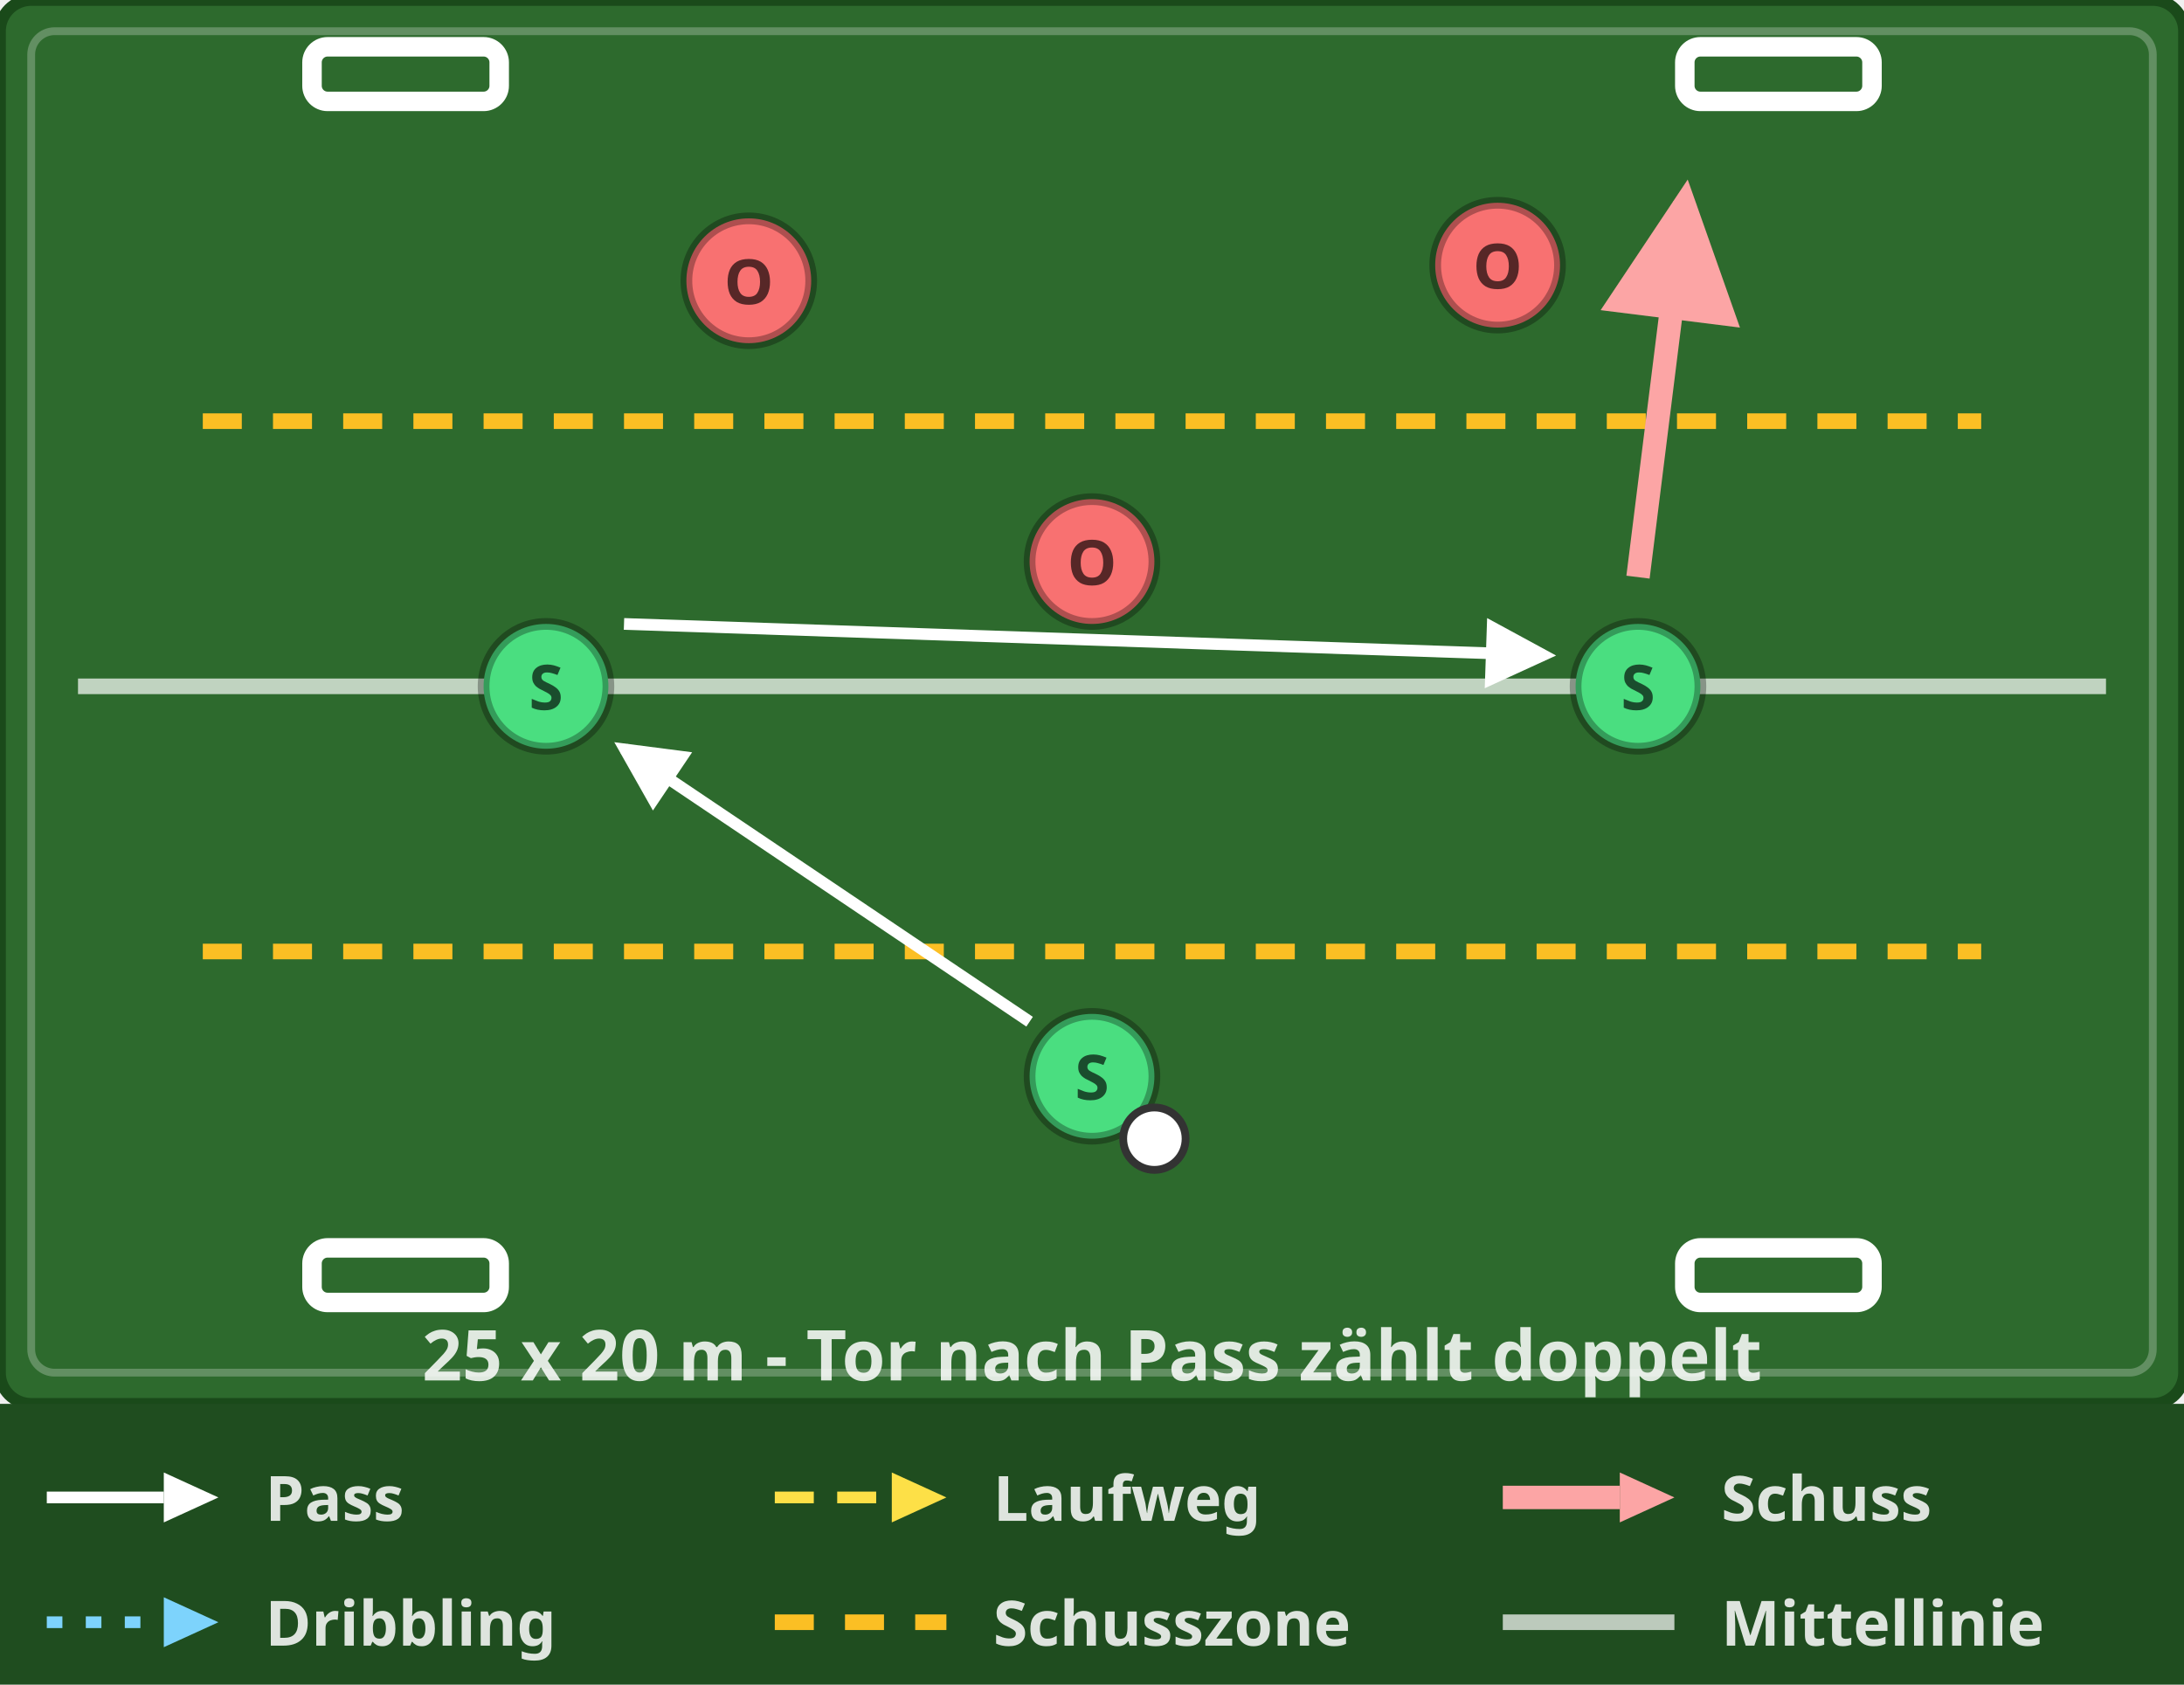
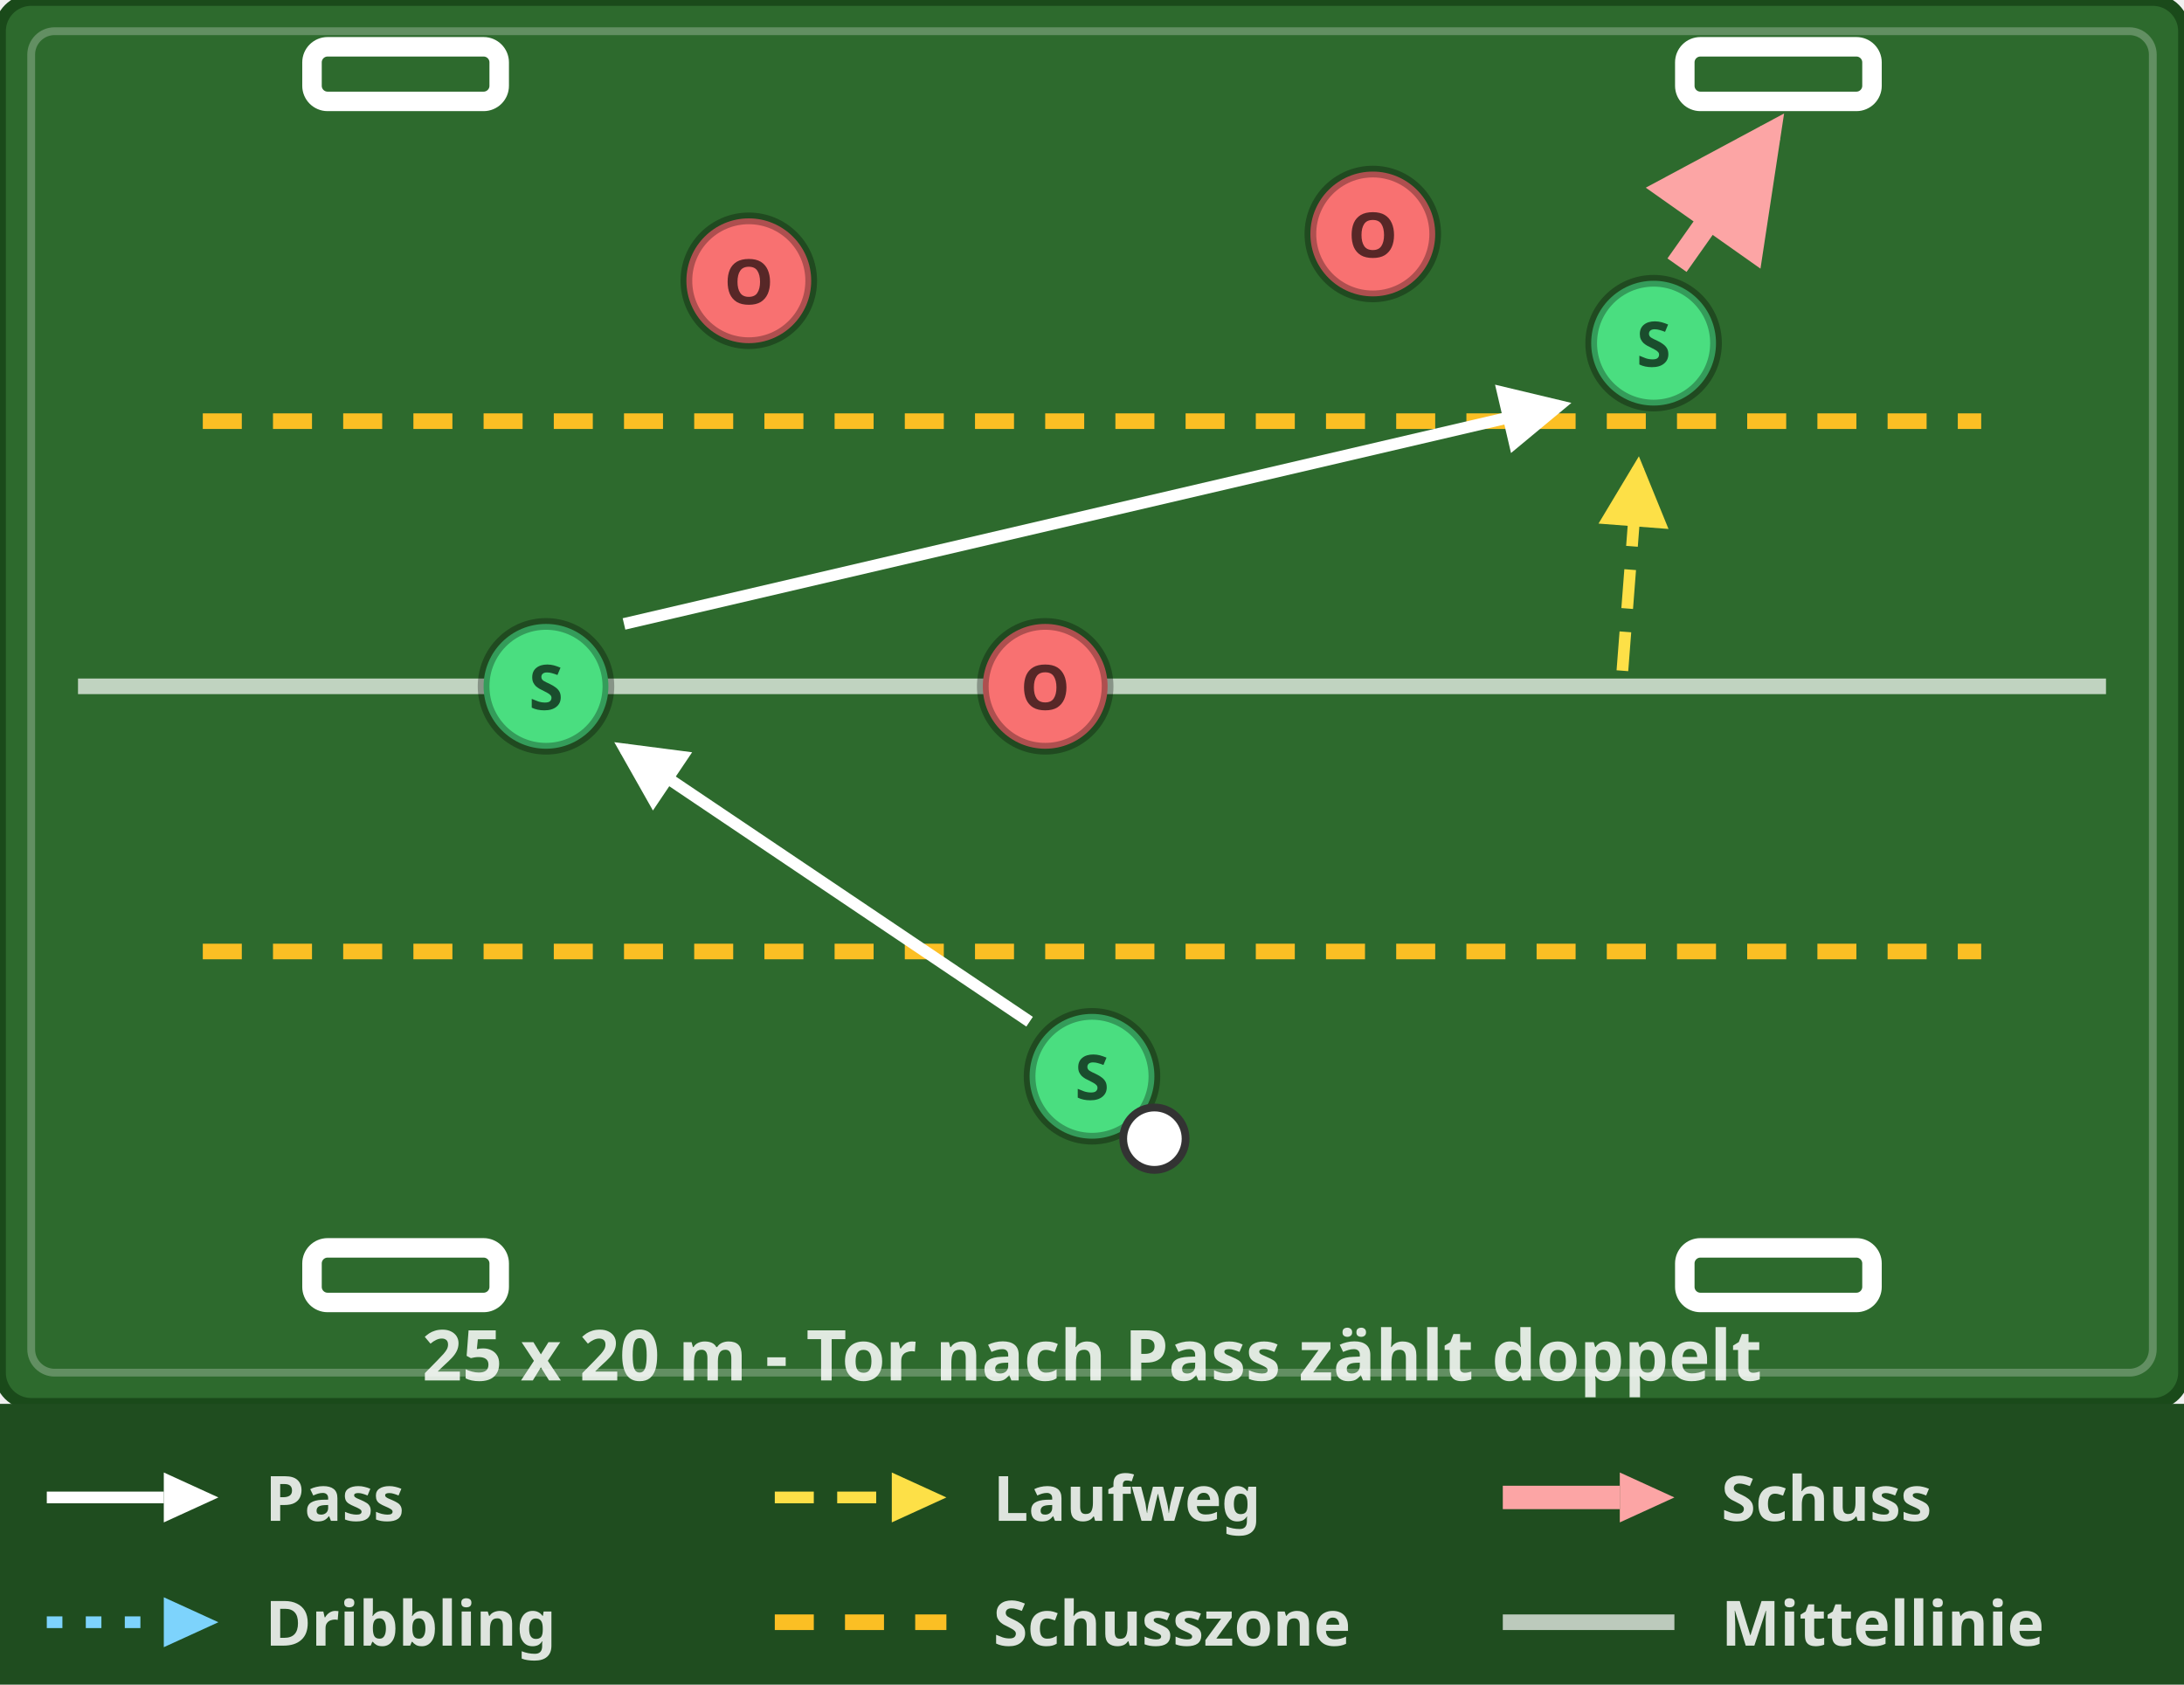
<svg xmlns="http://www.w3.org/2000/svg" viewBox="0 0 280 216" width="280" height="216">
  <defs />
  <rect width="280" height="180" rx="4" fill="#2d6a2d" stroke="#1a4a1a" stroke-width="1.5" />
  <rect x="4" y="4" width="272" height="172" rx="3" fill="none" stroke="rgba(255,255,255,.25)" stroke-width="1" />
  <defs>
    <marker id="arr-p" markerWidth="6" markerHeight="6" refX="5" refY="3" orient="auto">
      <path d="M0,0 L6,3 L0,6 Z" fill="#ffffff" />
    </marker>
    <marker id="arr-l" markerWidth="6" markerHeight="6" refX="5" refY="3" orient="auto">
      <path d="M0,0 L6,3 L0,6 Z" fill="#fde047" />
    </marker>
    <marker id="arr-s" markerWidth="6" markerHeight="6" refX="5" refY="3" orient="auto">
      <path d="M0,0 L6,3 L0,6 Z" fill="#fca5a5" />
    </marker>
    <marker id="arr-d" markerWidth="6" markerHeight="6" refX="5" refY="3" orient="auto">
      <path d="M0,0 L6,3 L0,6 Z" fill="#7dd3fc" />
    </marker>
  </defs>
  <line x1="10" y1="88" x2="270" y2="88" stroke="rgba(255,255,255,.7)" stroke-width="2" />
  <line x1="26" y1="54" x2="254" y2="54" stroke="#fbbf24" stroke-width="2" stroke-dasharray="5,4" />
  <line x1="26" y1="122" x2="254" y2="122" stroke="#fbbf24" stroke-width="2" stroke-dasharray="5,4" />
  <rect x="40" y="6" width="24" height="7" rx="2" fill="none" stroke="#fff" stroke-width="2.5" />
  <rect x="216" y="6" width="24" height="7" rx="2" fill="none" stroke="#fff" stroke-width="2.5" />
  <rect x="40" y="160" width="24" height="7" rx="2" fill="none" stroke="#fff" stroke-width="2.5" />
  <rect x="216" y="160" width="24" height="7" rx="2" fill="none" stroke="#fff" stroke-width="2.5" />
  <line x1="132" y1="131" x2="80" y2="96" stroke="#ffffff" stroke-width="1.5" marker-end="url(#arr-p)" />
-   <line x1="80" y1="80" x2="198" y2="84" stroke="#ffffff" stroke-width="1.5" marker-end="url(#arr-p)" />
-   <line x1="210" y1="74" x2="216" y2="26" stroke="#fca5a5" stroke-width="3" marker-end="url(#arr-s)" />
+   <line x1="80" y1="80" x2="200" y2="52" stroke="#ffffff" stroke-width="1.5" marker-end="url(#arr-p)" />
+   <line x1="208" y1="86" x2="210" y2="60" stroke="#fde047" stroke-width="1.5" stroke-dasharray="5,3" marker-end="url(#arr-l)" />
+   <line x1="215" y1="34" x2="227" y2="17" stroke="#fca5a5" stroke-width="3" marker-end="url(#arr-s)" />
  <circle cx="140" cy="138" r="8" fill="#4ade80" stroke="rgba(0,0,0,.3)" stroke-width="1.5" />
  <text x="140" y="141" text-anchor="middle" fill="rgba(0,0,0,.65)" font-size="8" font-family="sans-serif" font-weight="700">S</text>
  <circle cx="70" cy="88" r="8" fill="#4ade80" stroke="rgba(0,0,0,.3)" stroke-width="1.5" />
  <text x="70" y="91" text-anchor="middle" fill="rgba(0,0,0,.65)" font-size="8" font-family="sans-serif" font-weight="700">S</text>
-   <circle cx="210" cy="88" r="8" fill="#4ade80" stroke="rgba(0,0,0,.3)" stroke-width="1.5" />
-   <text x="210" y="91" text-anchor="middle" fill="rgba(0,0,0,.65)" font-size="8" font-family="sans-serif" font-weight="700">S</text>
-   <circle cx="140" cy="72" r="8" fill="#f87171" stroke="rgba(0,0,0,.3)" stroke-width="1.5" />
-   <text x="140" y="75" text-anchor="middle" fill="rgba(0,0,0,.65)" font-size="8" font-family="sans-serif" font-weight="700">O</text>
+   <circle cx="212" cy="44" r="8" fill="#4ade80" stroke="rgba(0,0,0,.3)" stroke-width="1.5" />
+   <text x="212" y="47" text-anchor="middle" fill="rgba(0,0,0,.65)" font-size="8" font-family="sans-serif" font-weight="700">S</text>
+   <circle cx="134" cy="88" r="8" fill="#f87171" stroke="rgba(0,0,0,.3)" stroke-width="1.5" />
+   <text x="134" y="91" text-anchor="middle" fill="rgba(0,0,0,.65)" font-size="8" font-family="sans-serif" font-weight="700">O</text>
  <circle cx="96" cy="36" r="8" fill="#f87171" stroke="rgba(0,0,0,.3)" stroke-width="1.5" />
  <text x="96" y="39" text-anchor="middle" fill="rgba(0,0,0,.65)" font-size="8" font-family="sans-serif" font-weight="700">O</text>
-   <circle cx="192" cy="34" r="8" fill="#f87171" stroke="rgba(0,0,0,.3)" stroke-width="1.5" />
-   <text x="192" y="37" text-anchor="middle" fill="rgba(0,0,0,.65)" font-size="8" font-family="sans-serif" font-weight="700">O</text>
+   <circle cx="176" cy="30" r="8" fill="#f87171" stroke="rgba(0,0,0,.3)" stroke-width="1.5" />
+   <text x="176" y="33" text-anchor="middle" fill="rgba(0,0,0,.65)" font-size="8" font-family="sans-serif" font-weight="700">O</text>
  <circle cx="148" cy="146" r="4" fill="#fff" stroke="#333" stroke-width="1" />
  <text x="140" y="177" text-anchor="middle" fill="rgba(255,255,255,.85)" font-size="9" font-family="sans-serif" font-weight="600">25 x 20 m - Tor nach Pass zählt doppelt</text>
  <rect x="0" y="180" width="280" height="36" fill="#1f4d1f" />
  <line x1="6" y1="192" x2="21" y2="192" stroke="#ffffff" stroke-width="1.5" />
  <path d="M21,188.8 L28,192 L21,195.2 Z" fill="#ffffff" />
  <text x="34" y="195" fill="rgba(255,255,255,.85)" font-size="8" font-family="sans-serif" font-weight="600">Pass</text>
  <line x1="99.333" y1="192" x2="114.333" y2="192" stroke="#fde047" stroke-width="1.5" stroke-dasharray="5,3" />
  <path d="M114.333,188.8 L121.333,192 L114.333,195.2 Z" fill="#fde047" />
  <text x="127.333" y="195" fill="rgba(255,255,255,.85)" font-size="8" font-family="sans-serif" font-weight="600">Laufweg</text>
  <line x1="192.667" y1="192" x2="207.667" y2="192" stroke="#fca5a5" stroke-width="3" />
  <path d="M207.667,188.8 L214.667,192 L207.667,195.2 Z" fill="#fca5a5" />
  <text x="220.667" y="195" fill="rgba(255,255,255,.85)" font-size="8" font-family="sans-serif" font-weight="600">Schuss</text>
  <line x1="6" y1="208" x2="21" y2="208" stroke="#7dd3fc" stroke-width="1.5" stroke-dasharray="2,3" />
  <path d="M21,204.8 L28,208 L21,211.2 Z" fill="#7dd3fc" />
  <text x="34" y="211" fill="rgba(255,255,255,.85)" font-size="8" font-family="sans-serif" font-weight="600">Dribbling</text>
  <line x1="99.333" y1="208" x2="121.333" y2="208" stroke="#fbbf24" stroke-width="2" stroke-dasharray="5,4" />
  <text x="127.333" y="211" fill="rgba(255,255,255,.85)" font-size="8" font-family="sans-serif" font-weight="600">Schusszone</text>
  <line x1="192.667" y1="208" x2="214.667" y2="208" stroke="rgba(255,255,255,.7)" stroke-width="2" />
  <text x="220.667" y="211" fill="rgba(255,255,255,.85)" font-size="8" font-family="sans-serif" font-weight="600">Mittellinie</text>
</svg>
